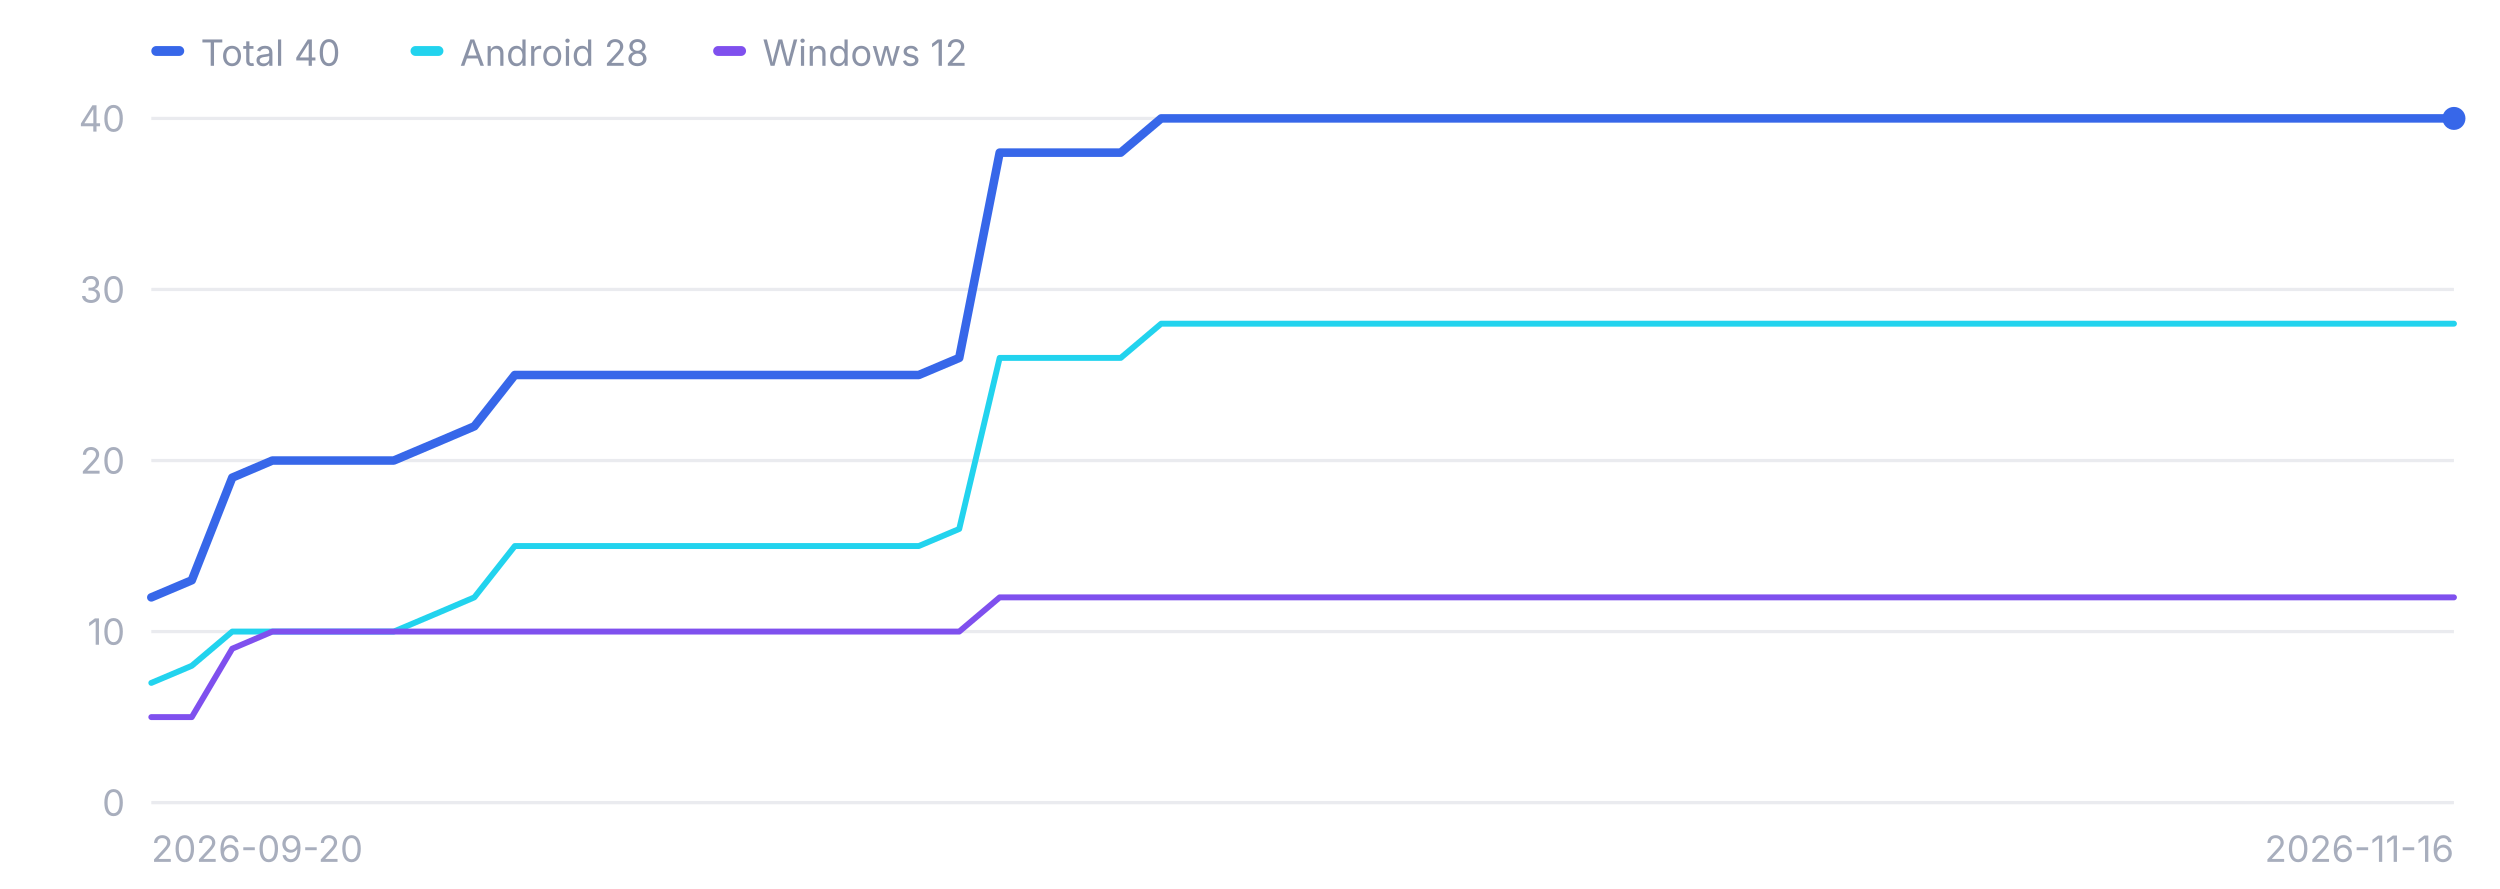
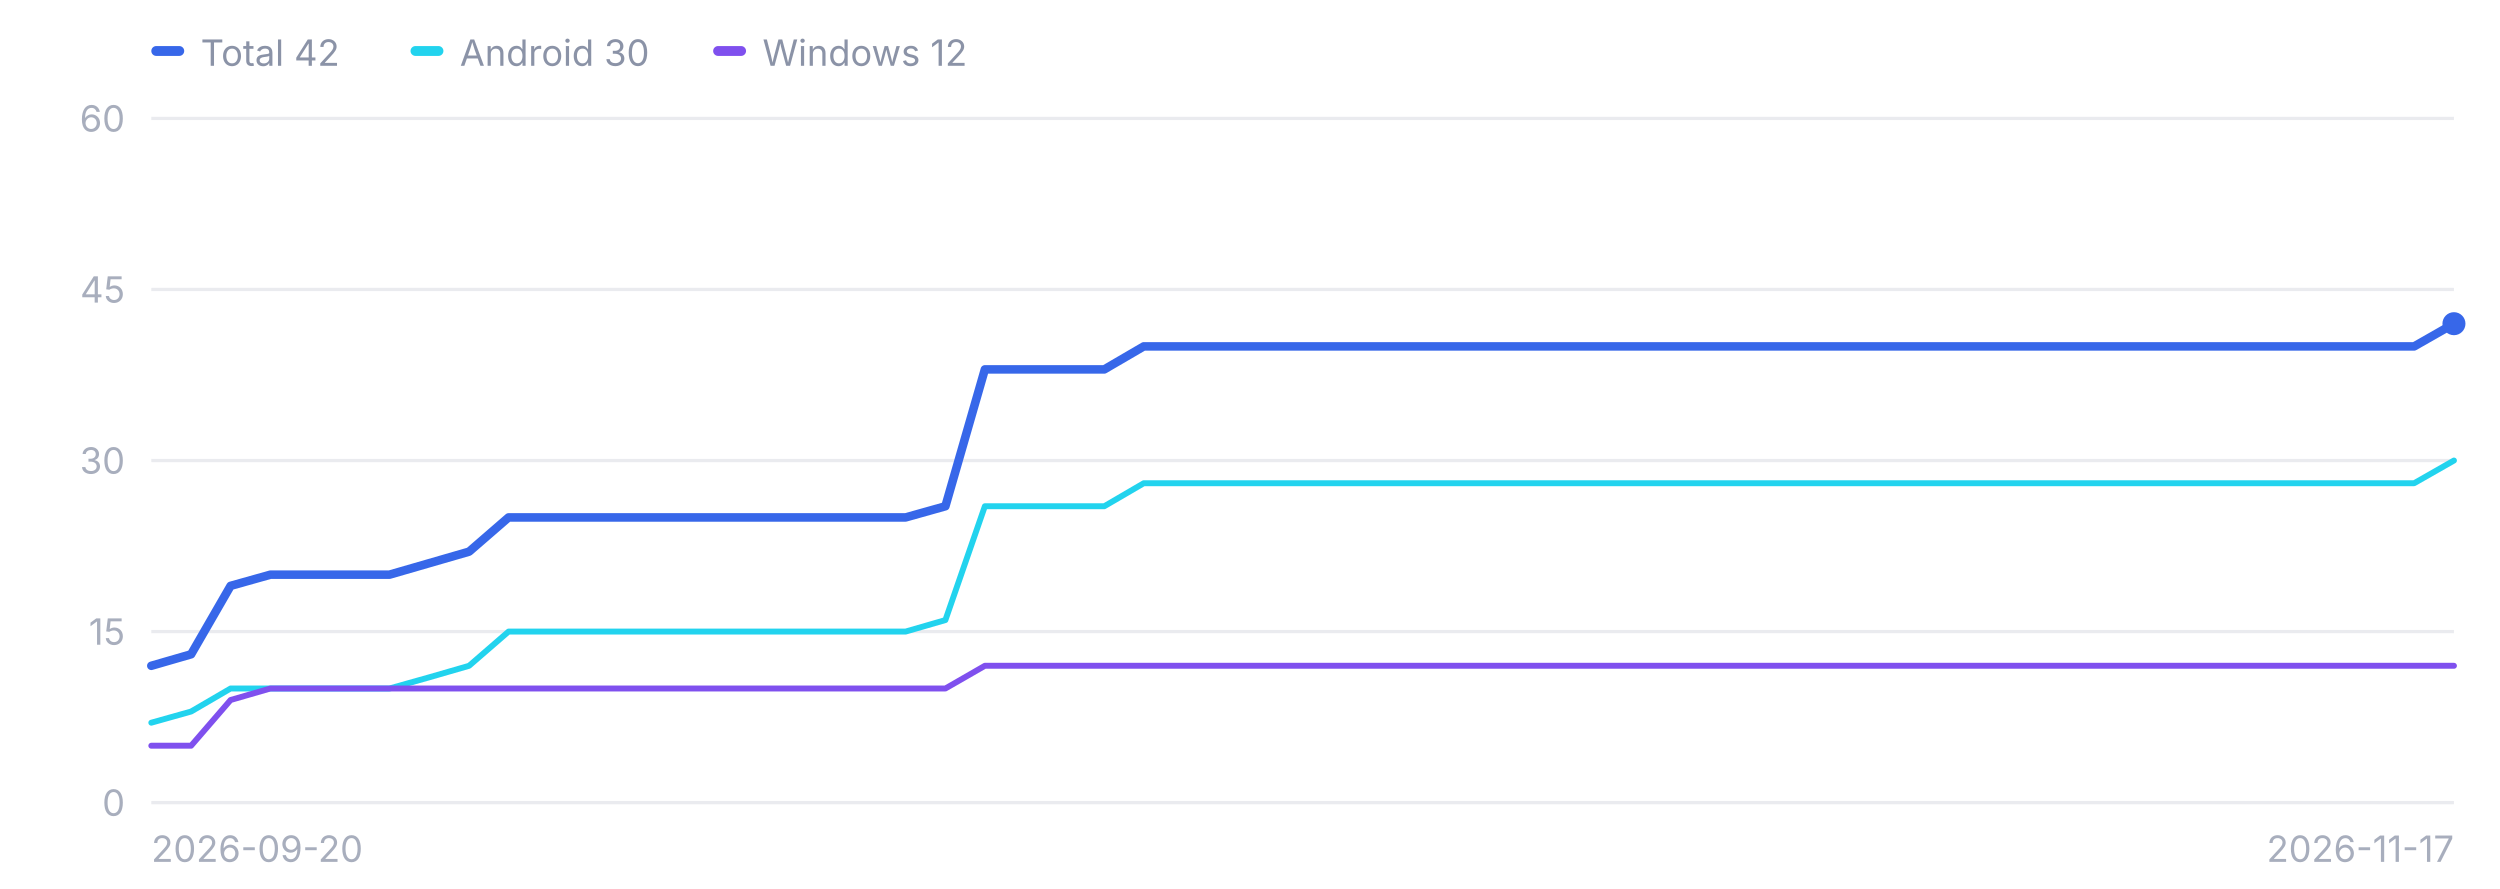
- <svg xmlns="http://www.w3.org/2000/svg" width="760" height="270" viewBox="0 0 760 270" role="img" aria-label="CubePilot downloads over time. Latest total 40.">
+ <svg xmlns="http://www.w3.org/2000/svg" width="760" height="270" viewBox="0 0 760 270" role="img" aria-label="CubePilot downloads over time. Latest total 42.">
  <style>text{font-family:system-ui,-apple-system,Segoe UI,sans-serif}</style>
  <line x1="46" y1="244.0" x2="746" y2="244.0" stroke="#8b93a7" stroke-opacity="0.18" stroke-width="1" />
  <text x="38" y="248.0" text-anchor="end" font-size="11" fill="#8b93a7" fill-opacity="0.75">0</text>
  <line x1="46" y1="192.0" x2="746" y2="192.0" stroke="#8b93a7" stroke-opacity="0.18" stroke-width="1" />
-   <text x="38" y="196.0" text-anchor="end" font-size="11" fill="#8b93a7" fill-opacity="0.75">10</text>
+   <text x="38" y="196.0" text-anchor="end" font-size="11" fill="#8b93a7" fill-opacity="0.75">15</text>
  <line x1="46" y1="140.0" x2="746" y2="140.0" stroke="#8b93a7" stroke-opacity="0.18" stroke-width="1" />
-   <text x="38" y="144.0" text-anchor="end" font-size="11" fill="#8b93a7" fill-opacity="0.75">20</text>
+   <text x="38" y="144.0" text-anchor="end" font-size="11" fill="#8b93a7" fill-opacity="0.75">30</text>
  <line x1="46" y1="88.0" x2="746" y2="88.0" stroke="#8b93a7" stroke-opacity="0.18" stroke-width="1" />
-   <text x="38" y="92.0" text-anchor="end" font-size="11" fill="#8b93a7" fill-opacity="0.75">30</text>
+   <text x="38" y="92.0" text-anchor="end" font-size="11" fill="#8b93a7" fill-opacity="0.75">45</text>
  <line x1="46" y1="36.0" x2="746" y2="36.0" stroke="#8b93a7" stroke-opacity="0.18" stroke-width="1" />
-   <text x="38" y="40.0" text-anchor="end" font-size="11" fill="#8b93a7" fill-opacity="0.75">40</text>
-   <polyline points="46.0,207.6 58.3,202.4 70.6,192.0 82.8,192.0 95.1,192.0 107.4,192.0 119.7,192.0 132.0,186.8 144.2,181.6 156.5,166.0 168.8,166.0 181.1,166.0 193.4,166.0 205.6,166.0 217.9,166.0 230.2,166.0 242.5,166.0 254.8,166.0 267.1,166.0 279.3,166.0 291.6,160.8 303.9,108.8 316.2,108.8 328.5,108.8 340.7,108.8 353.0,98.4 365.3,98.4 377.6,98.4 389.9,98.4 402.1,98.4 414.4,98.4 426.7,98.4 439.0,98.4 451.3,98.4 463.5,98.4 475.8,98.4 488.1,98.4 500.4,98.4 512.7,98.4 524.9,98.4 537.2,98.4 549.5,98.4 561.8,98.4 574.1,98.4 586.4,98.4 598.6,98.4 610.9,98.4 623.2,98.4 635.5,98.4 647.8,98.4 660.0,98.4 672.3,98.4 684.6,98.4 696.9,98.4 709.2,98.4 721.4,98.4 733.7,98.4 746.0,98.4" fill="none" stroke="#22D3EE" stroke-width="1.8" stroke-linejoin="round" stroke-linecap="round" />
-   <polyline points="46.0,218.0 58.3,218.0 70.6,197.2 82.8,192.0 95.1,192.0 107.4,192.0 119.7,192.0 132.0,192.0 144.2,192.0 156.5,192.0 168.8,192.0 181.1,192.0 193.4,192.0 205.6,192.0 217.9,192.0 230.2,192.0 242.5,192.0 254.8,192.0 267.1,192.0 279.3,192.0 291.6,192.0 303.9,181.6 316.2,181.6 328.5,181.6 340.7,181.6 353.0,181.6 365.3,181.6 377.6,181.6 389.9,181.6 402.1,181.6 414.4,181.6 426.7,181.6 439.0,181.6 451.3,181.6 463.5,181.6 475.8,181.6 488.1,181.6 500.4,181.6 512.7,181.6 524.9,181.6 537.2,181.6 549.5,181.6 561.8,181.6 574.1,181.6 586.4,181.6 598.6,181.6 610.9,181.6 623.2,181.6 635.5,181.6 647.8,181.6 660.0,181.6 672.3,181.6 684.6,181.6 696.9,181.6 709.2,181.6 721.4,181.6 733.7,181.6 746.0,181.6" fill="none" stroke="#7F50EE" stroke-width="1.8" stroke-linejoin="round" stroke-linecap="round" />
-   <polyline points="46.0,181.6 58.3,176.4 70.6,145.2 82.8,140.0 95.1,140.0 107.4,140.0 119.7,140.0 132.0,134.8 144.2,129.6 156.5,114.0 168.8,114.0 181.1,114.0 193.4,114.0 205.6,114.0 217.9,114.0 230.2,114.0 242.5,114.0 254.8,114.0 267.1,114.0 279.3,114.0 291.6,108.8 303.9,46.4 316.2,46.4 328.5,46.4 340.7,46.4 353.0,36.0 365.3,36.0 377.6,36.0 389.9,36.0 402.1,36.0 414.4,36.0 426.7,36.0 439.0,36.0 451.3,36.0 463.5,36.0 475.8,36.0 488.1,36.0 500.4,36.0 512.7,36.0 524.9,36.0 537.2,36.0 549.5,36.0 561.8,36.0 574.1,36.0 586.4,36.0 598.6,36.0 610.9,36.0 623.2,36.0 635.5,36.0 647.8,36.0 660.0,36.0 672.3,36.0 684.6,36.0 696.9,36.0 709.2,36.0 721.4,36.0 733.7,36.0 746.0,36.0" fill="none" stroke="#3767E9" stroke-width="2.6" stroke-linejoin="round" stroke-linecap="round" />
-   <circle cx="746.0" cy="36.0" r="3.5" fill="#3767E9" />
+   <text x="38" y="40.0" text-anchor="end" font-size="11" fill="#8b93a7" fill-opacity="0.75">60</text>
+   <polyline points="46.0,219.7 58.1,216.3 70.1,209.3 82.2,209.3 94.3,209.3 106.3,209.3 118.4,209.3 130.5,205.9 142.6,202.4 154.6,192.0 166.7,192.0 178.8,192.0 190.8,192.0 202.9,192.0 215.0,192.0 227.0,192.0 239.1,192.0 251.2,192.0 263.2,192.0 275.3,192.0 287.4,188.5 299.4,153.9 311.5,153.9 323.6,153.9 335.7,153.9 347.7,146.9 359.8,146.9 371.9,146.9 383.9,146.9 396.0,146.9 408.1,146.9 420.1,146.9 432.2,146.9 444.3,146.9 456.3,146.9 468.4,146.9 480.5,146.9 492.6,146.9 504.6,146.9 516.7,146.9 528.8,146.9 540.8,146.9 552.9,146.9 565.0,146.9 577.0,146.9 589.1,146.9 601.2,146.9 613.2,146.9 625.3,146.9 637.4,146.9 649.4,146.9 661.5,146.9 673.6,146.9 685.7,146.9 697.7,146.9 709.8,146.9 721.9,146.9 733.9,146.9 746.0,140.0" fill="none" stroke="#22D3EE" stroke-width="1.8" stroke-linejoin="round" stroke-linecap="round" />
+   <polyline points="46.0,226.7 58.1,226.7 70.1,212.8 82.2,209.3 94.3,209.3 106.3,209.3 118.4,209.3 130.5,209.3 142.6,209.3 154.6,209.3 166.7,209.3 178.8,209.3 190.8,209.3 202.9,209.3 215.0,209.3 227.0,209.3 239.1,209.3 251.2,209.3 263.2,209.3 275.3,209.3 287.4,209.3 299.4,202.4 311.5,202.4 323.6,202.4 335.7,202.4 347.7,202.4 359.8,202.4 371.9,202.4 383.9,202.4 396.0,202.4 408.1,202.4 420.1,202.4 432.2,202.4 444.3,202.4 456.3,202.4 468.4,202.4 480.5,202.4 492.6,202.4 504.6,202.4 516.7,202.4 528.8,202.4 540.8,202.4 552.9,202.4 565.0,202.4 577.0,202.4 589.1,202.4 601.2,202.4 613.2,202.4 625.3,202.4 637.4,202.4 649.4,202.4 661.5,202.4 673.6,202.4 685.7,202.4 697.7,202.4 709.8,202.4 721.9,202.4 733.9,202.4 746.0,202.4" fill="none" stroke="#7F50EE" stroke-width="1.8" stroke-linejoin="round" stroke-linecap="round" />
+   <polyline points="46.0,202.4 58.1,198.9 70.1,178.1 82.2,174.7 94.3,174.7 106.3,174.7 118.4,174.7 130.5,171.2 142.6,167.7 154.6,157.3 166.7,157.3 178.8,157.3 190.8,157.3 202.9,157.3 215.0,157.3 227.0,157.3 239.1,157.3 251.2,157.3 263.2,157.3 275.3,157.3 287.4,153.9 299.4,112.3 311.5,112.3 323.6,112.3 335.7,112.3 347.7,105.3 359.8,105.3 371.9,105.3 383.9,105.3 396.0,105.3 408.1,105.3 420.1,105.3 432.2,105.3 444.3,105.3 456.3,105.3 468.4,105.3 480.5,105.3 492.6,105.3 504.6,105.3 516.7,105.3 528.8,105.3 540.8,105.3 552.9,105.3 565.0,105.3 577.0,105.3 589.1,105.3 601.2,105.3 613.2,105.3 625.3,105.3 637.4,105.3 649.4,105.3 661.5,105.3 673.6,105.3 685.7,105.3 697.7,105.3 709.8,105.3 721.9,105.3 733.9,105.3 746.0,98.4" fill="none" stroke="#3767E9" stroke-width="2.6" stroke-linejoin="round" stroke-linecap="round" />
+   <circle cx="746.0" cy="98.4" r="3.5" fill="#3767E9" />
  <text x="46" y="262" font-size="11" fill="#8b93a7" fill-opacity="0.75">2026-09-20</text>
-   <text x="746" y="262" text-anchor="end" font-size="11" fill="#8b93a7" fill-opacity="0.75">2026-11-16</text>
+   <text x="746" y="262" text-anchor="end" font-size="11" fill="#8b93a7" fill-opacity="0.75">2026-11-17</text>
  <rect x="46" y="14" width="10" height="3" rx="1.5" fill="#3767E9" />
-   <text x="61" y="20" font-size="11" fill="#8b93a7">Total 40</text>
+   <text x="61" y="20" font-size="11" fill="#8b93a7">Total 42</text>
  <rect x="124.8" y="14" width="10" height="3" rx="1.5" fill="#22D3EE" />
-   <text x="139.8" y="20" font-size="11" fill="#8b93a7">Android 28</text>
+   <text x="139.8" y="20" font-size="11" fill="#8b93a7">Android 30</text>
  <rect x="216.8" y="14" width="10" height="3" rx="1.5" fill="#7F50EE" />
  <text x="231.8" y="20" font-size="11" fill="#8b93a7">Windows 12</text>
</svg>
